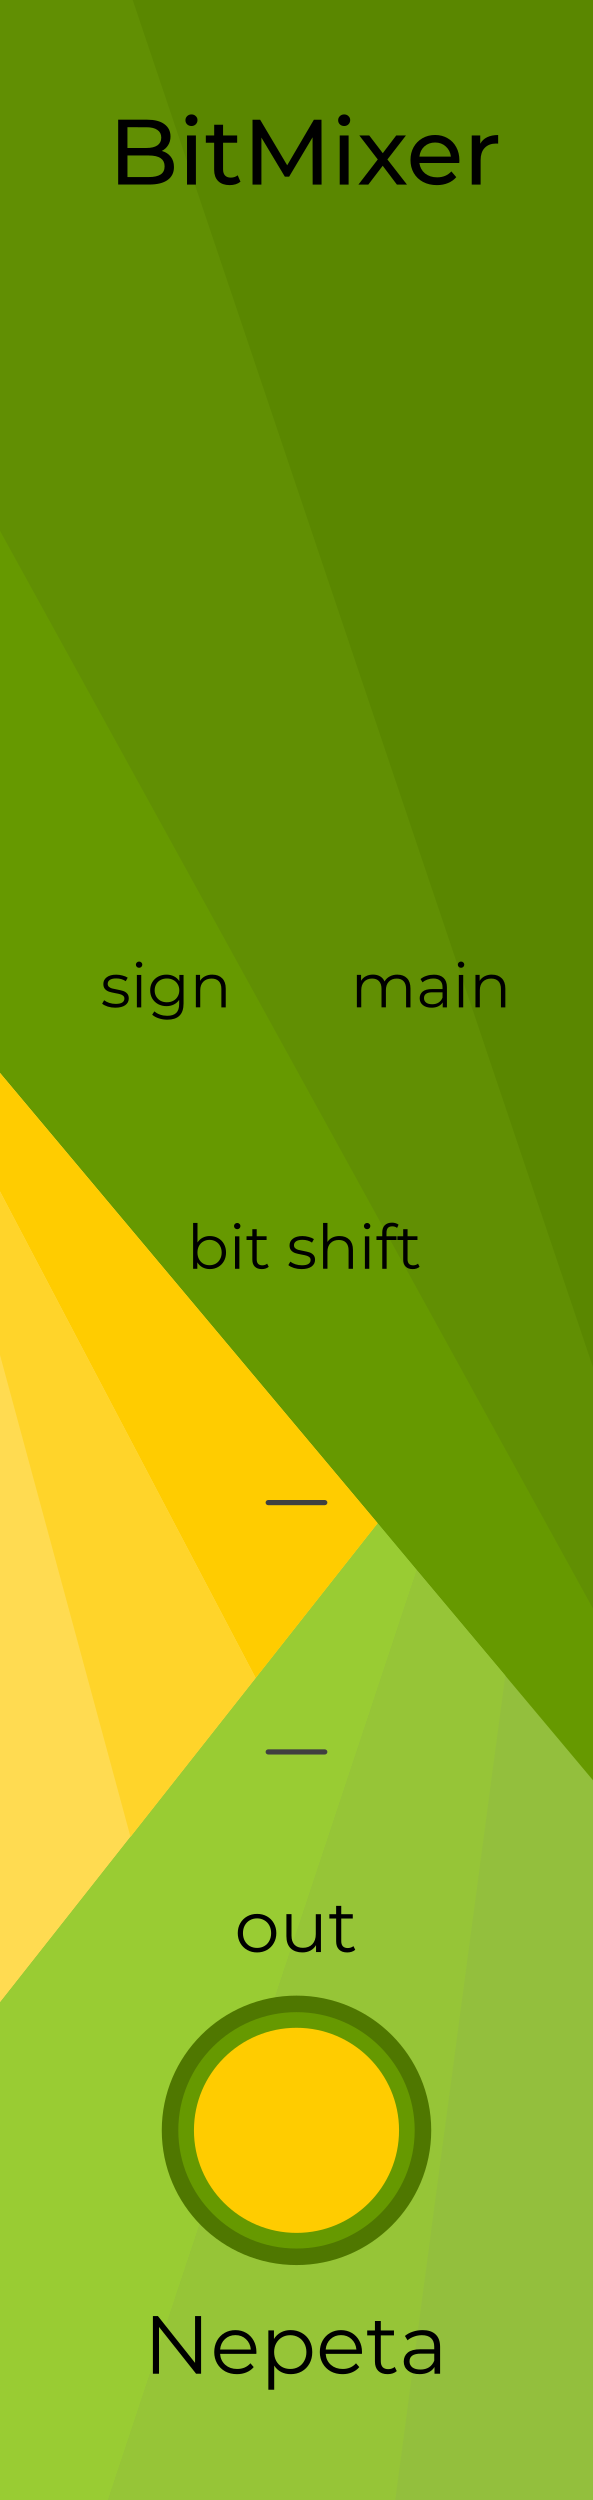
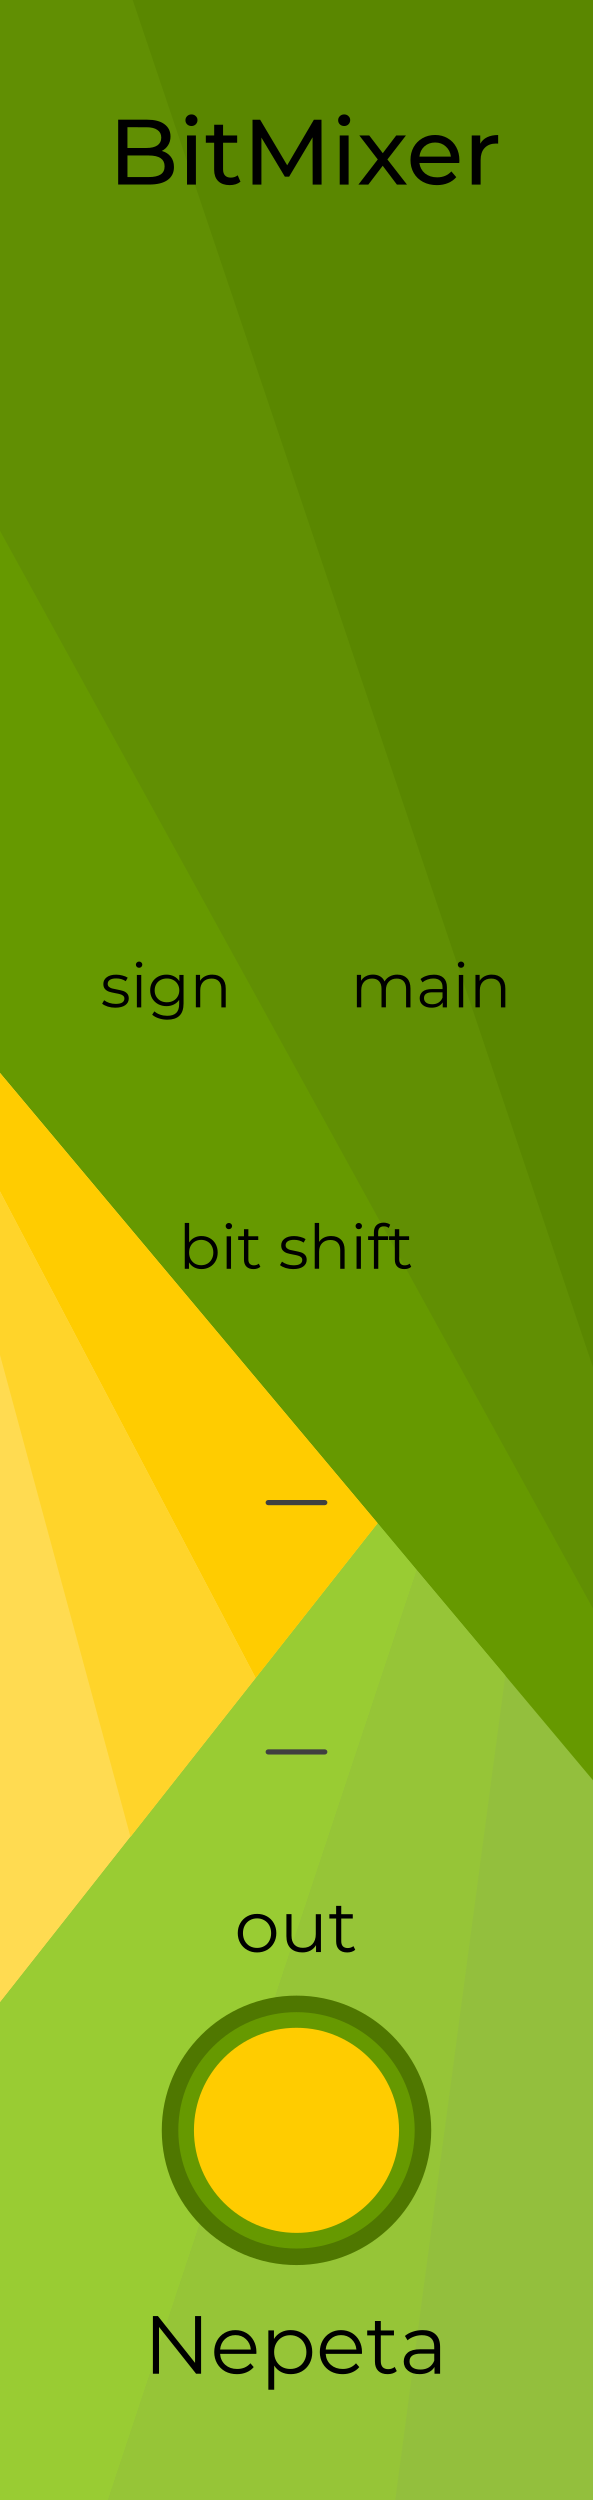
<svg xmlns="http://www.w3.org/2000/svg" width="30.48mm" height="128.5mm" viewBox="0 0 30.48 128.5" version="1.1" id="svg8">
  <defs id="defs2" />
  <g id="layer1">
    <rect style="display:inline;opacity:1;vector-effect:none;fill:#ffdb51;fill-opacity:1;fill-rule:evenodd;stroke:none;stroke-width:0.649;stroke-linecap:butt;stroke-linejoin:miter;stroke-miterlimit:4;stroke-dasharray:none;stroke-dashoffset:0;stroke-opacity:1;paint-order:normal" id="rect420" width="30.48" height="128.5" x="0" y="0" />
    <path id="path1327" style="fill:#93bf3d;fill-opacity:1;stroke:none;stroke-width:0.265px;stroke-linecap:butt;stroke-linejoin:miter;stroke-opacity:1" d="M 30.48,64.25 0,102.929 v 25.571 h 30.48 z" />
    <path id="path2014" style="fill:#669900;stroke:none;stroke-width:0.265px;stroke-linecap:butt;stroke-linejoin:miter;stroke-opacity:1" d="M 0,0 V 55.151 C 13.437,71.18 22.705,82.236 30.48,91.506 V 0 Z" />
    <path style="fill:#99cc33;fill-opacity:1;stroke:none;stroke-width:0.265px;stroke-linecap:butt;stroke-linejoin:miter;stroke-opacity:1" d="M 0,102.929 V 128.5 l 5.554,1.8e-4 15.87,-47.793 -2.012,-2.414 z" id="path6852" />
    <path style="fill:#618f03;fill-opacity:1;stroke:none;stroke-width:0.265px;stroke-linecap:butt;stroke-linejoin:miter;stroke-opacity:1" d="M 30.48,82.682 0,27.285 V -2.7151433e-6 L 30.48,0 Z" id="path4740" />
    <path style="fill:#5a8700;fill-opacity:1;stroke:none;stroke-width:0.265px;stroke-linecap:butt;stroke-linejoin:miter;stroke-opacity:1" d="M 30.48,70.28 6.821,-2.7151433e-6 30.48,0 Z" id="path4963" />
    <g aria-label="BitMixer" id="text19146" style="font-weight:500;font-size:4.763px;line-height:1.05;font-family:Montserrat;-inkscape-font-specification:'Montserrat, Medium';font-variant-ligatures:none;word-spacing:0px;stroke-width:0.265" transform="translate(0.5995461,-167.9708)">
      <path d="m 7.718,175.729 q 0.291,0.081 0.457,0.295 0.167,0.21 0.167,0.533 0,0.433 -0.329,0.667 -0.324,0.233 -0.948,0.233 h -1.591 v -3.334 h 1.495 q 0.572,0 0.881,0.229 0.314,0.229 0.314,0.633 0,0.262 -0.124,0.452 -0.119,0.191 -0.324,0.291 z m -1.767,-1.219 v 1.067 h 0.976 q 0.367,0 0.562,-0.133 0.2,-0.138 0.2,-0.4 0,-0.262 -0.2,-0.395 -0.195,-0.138 -0.562,-0.138 z m 1.095,2.562 q 0.405,0 0.61,-0.133 0.205,-0.133 0.205,-0.419 0,-0.557 -0.814,-0.557 h -1.095 v 1.11 z" id="path19943" />
      <path d="m 9.013,174.934 h 0.457 v 2.524 H 9.013 Z m 0.229,-0.486 q -0.133,0 -0.224,-0.086 -0.086,-0.086 -0.086,-0.21 0,-0.124 0.086,-0.21 0.09,-0.09 0.224,-0.09 0.133,0 0.219,0.086 0.09,0.081 0.09,0.205 0,0.129 -0.09,0.219 -0.086,0.086 -0.219,0.086 z" id="path19945" />
      <path d="m 11.761,177.31 q -0.1,0.086 -0.248,0.133 -0.148,0.043 -0.305,0.043 -0.381,0 -0.591,-0.205 -0.21,-0.205 -0.21,-0.586 v -1.386 H 9.98 v -0.376 h 0.429 v -0.552 h 0.457 v 0.552 h 0.724 v 0.376 h -0.724 v 1.367 q 0,0.205 0.1,0.314 0.105,0.11 0.295,0.11 0.21,0 0.357,-0.119 z" id="path19947" />
      <path d="m 15.471,177.458 -0.005,-2.429 -1.205,2.024 h -0.219 l -1.205,-2.01 v 2.415 h -0.457 v -3.334 h 0.391 l 1.391,2.343 1.372,-2.343 h 0.391 l 0.005,3.334 z" id="path19949" />
      <path d="m 16.862,174.934 h 0.457 v 2.524 h -0.457 z m 0.229,-0.486 q -0.133,0 -0.224,-0.086 -0.086,-0.086 -0.086,-0.21 0,-0.124 0.086,-0.21 0.09,-0.09 0.224,-0.09 0.133,0 0.219,0.086 0.09,0.081 0.09,0.205 0,0.129 -0.09,0.219 -0.086,0.086 -0.219,0.086 z" id="path19951" />
      <path d="m 19.8,177.458 -0.729,-0.967 -0.738,0.967 h -0.51 l 0.995,-1.291 -0.948,-1.233 h 0.51 l 0.695,0.91 0.691,-0.91 h 0.5 l -0.953,1.233 1.005,1.291 z" id="path19953" />
      <path d="m 23.015,176.21 q 0,0.052 -0.009,0.138 H 20.957 q 0.043,0.333 0.291,0.538 0.252,0.2 0.624,0.2 0.452,0 0.729,-0.305 l 0.252,0.295 q -0.171,0.2 -0.429,0.305 -0.252,0.105 -0.567,0.105 -0.4,0 -0.71,-0.162 -0.31,-0.167 -0.481,-0.462 -0.167,-0.295 -0.167,-0.667 0,-0.367 0.162,-0.662 0.167,-0.295 0.452,-0.457 0.291,-0.167 0.652,-0.167 0.362,0 0.643,0.167 0.286,0.162 0.443,0.457 0.162,0.295 0.162,0.676 z m -1.248,-0.914 q -0.329,0 -0.552,0.2 -0.219,0.2 -0.257,0.524 h 1.619 q -0.038,-0.319 -0.262,-0.519 -0.219,-0.205 -0.548,-0.205 z" id="path19955" />
      <path d="m 24.086,175.358 q 0.119,-0.219 0.352,-0.333 0.233,-0.114 0.567,-0.114 v 0.443 q -0.038,-0.005 -0.105,-0.005 -0.371,0 -0.586,0.224 -0.21,0.219 -0.21,0.629 v 1.257 h -0.457 v -2.524 h 0.438 z" id="path19957" />
    </g>
    <path style="fill:#96c537;fill-opacity:1;stroke:none;stroke-width:0.265px;stroke-linecap:butt;stroke-linejoin:miter;stroke-opacity:1" d="M 21.425,80.708 25.971,86.129 20.317,128.5 5.554,128.5 Z" id="path9440" />
    <g id="g31943" transform="translate(0,0.1996386)">
      <circle style="fill:#4f7700;fill-opacity:1;stroke-width:2.646;stroke-linecap:round;stroke-linejoin:round" id="path748" cx="15.24" cy="109.3" r="6.925" />
      <circle style="fill:#669900;fill-opacity:1;stroke-width:2.321;stroke-linecap:round;stroke-linejoin:round" id="circle14922" cx="15.24" cy="109.3" r="6.075" />
      <circle style="fill:#ffcc00;fill-opacity:1;stroke-width:2.014;stroke-linecap:round;stroke-linejoin:round" id="circle5405" cx="15.24" cy="109.3" r="5.271" />
    </g>
    <path style="fill:#ffcc00;fill-opacity:1;stroke:none;stroke-width:0.265px;stroke-linecap:butt;stroke-linejoin:miter;stroke-opacity:1" d="M 0,61.242 13.142,86.252 19.413,78.294 0,55.151 Z" id="path8083" />
    <g aria-label="Nepeta" id="text17368" style="font-size:4.233px;line-height:1.05;font-family:Montserrat;-inkscape-font-specification:'Montserrat, Normal';font-variant-ligatures:none;word-spacing:0px;stroke-width:0.265" transform="translate(0,-168.5)">
      <path d="m 10.336,287.547 v 2.963 h -0.258 l -1.905,-2.405 v 2.405 H 7.859 v -2.963 H 8.117 l 1.909,2.405 v -2.405 z" id="path19978" />
      <path d="m 13.176,289.49 h -1.863 q 0.025,0.347 0.267,0.563 0.241,0.212 0.61,0.212 0.207,0 0.381,-0.072 0.174,-0.076 0.301,-0.22 l 0.169,0.195 q -0.148,0.178 -0.373,0.271 -0.22,0.093 -0.487,0.093 -0.343,0 -0.61,-0.144 -0.262,-0.148 -0.411,-0.406 -0.148,-0.258 -0.148,-0.584 0,-0.326 0.14,-0.584 0.144,-0.258 0.389,-0.402 0.25,-0.144 0.559,-0.144 0.309,0 0.555,0.144 0.246,0.144 0.385,0.402 0.14,0.254 0.14,0.584 z m -1.075,-0.965 q -0.322,0 -0.542,0.207 -0.216,0.203 -0.246,0.533 h 1.579 q -0.03,-0.33 -0.25,-0.533 -0.216,-0.207 -0.542,-0.207 z" id="path19980" />
      <path d="m 14.941,288.267 q 0.313,0 0.567,0.144 0.254,0.14 0.398,0.398 0.144,0.258 0.144,0.588 0,0.334 -0.144,0.593 -0.144,0.258 -0.398,0.402 -0.25,0.14 -0.567,0.14 -0.271,0 -0.491,-0.11 -0.216,-0.114 -0.356,-0.33 v 1.24 h -0.301 v -3.048 h 0.288 v 0.44 q 0.135,-0.22 0.356,-0.339 0.224,-0.119 0.504,-0.119 z m -0.021,1.998 q 0.233,0 0.423,-0.106 0.191,-0.11 0.296,-0.309 0.11,-0.199 0.11,-0.453 0,-0.254 -0.11,-0.449 -0.106,-0.199 -0.296,-0.309 -0.191,-0.11 -0.423,-0.11 -0.237,0 -0.428,0.11 -0.186,0.11 -0.296,0.309 -0.106,0.195 -0.106,0.449 0,0.254 0.106,0.453 0.11,0.199 0.296,0.309 0.191,0.106 0.428,0.106 z" id="path19982" />
      <path d="m 18.603,289.49 h -1.863 q 0.025,0.347 0.267,0.563 0.241,0.212 0.61,0.212 0.207,0 0.381,-0.072 0.174,-0.076 0.301,-0.22 l 0.169,0.195 q -0.148,0.178 -0.373,0.271 -0.22,0.093 -0.487,0.093 -0.343,0 -0.61,-0.144 -0.262,-0.148 -0.411,-0.406 -0.148,-0.258 -0.148,-0.584 0,-0.326 0.14,-0.584 0.144,-0.258 0.389,-0.402 0.25,-0.144 0.559,-0.144 0.309,0 0.555,0.144 0.246,0.144 0.385,0.402 0.14,0.254 0.14,0.584 z m -1.075,-0.965 q -0.322,0 -0.542,0.207 -0.216,0.203 -0.246,0.533 h 1.579 q -0.03,-0.33 -0.25,-0.533 -0.216,-0.207 -0.542,-0.207 z" id="path19984" />
      <path d="m 20.394,290.375 q -0.085,0.076 -0.212,0.119 -0.123,0.038 -0.258,0.038 -0.313,0 -0.483,-0.169 -0.169,-0.169 -0.169,-0.478 v -1.346 h -0.398 v -0.254 h 0.398 v -0.487 h 0.301 v 0.487 h 0.677 v 0.254 h -0.677 v 1.329 q 0,0.199 0.097,0.305 0.102,0.102 0.288,0.102 0.093,0 0.178,-0.03 0.089,-0.03 0.152,-0.085 z" id="path19986" />
      <path d="m 21.719,288.267 q 0.436,0 0.669,0.22 0.233,0.216 0.233,0.643 v 1.38 h -0.288 v -0.347 q -0.102,0.174 -0.301,0.271 -0.195,0.097 -0.466,0.097 -0.373,0 -0.593,-0.178 -0.22,-0.178 -0.22,-0.47 0,-0.284 0.203,-0.457 0.207,-0.174 0.656,-0.174 h 0.707 v -0.135 q 0,-0.288 -0.161,-0.436 -0.161,-0.152 -0.47,-0.152 -0.212,0 -0.406,0.072 -0.195,0.068 -0.334,0.191 l -0.135,-0.224 q 0.169,-0.144 0.406,-0.22 0.237,-0.08 0.5,-0.08 z m -0.106,2.028 q 0.254,0 0.436,-0.114 0.182,-0.119 0.271,-0.339 v -0.364 h -0.698 q -0.572,0 -0.572,0.398 0,0.195 0.148,0.309 0.148,0.11 0.415,0.11 z" id="path19988" />
    </g>
    <g aria-label="sign        main" id="text19086" style="font-size:3.175px;line-height:1.05;font-family:Montserrat;-inkscape-font-specification:Montserrat;font-variant-ligatures:none;word-spacing:0px;display:inline;stroke-width:0.265">
      <path d="m 5.93,51.796 q -0.203,0 -0.391,-0.057 -0.184,-0.06 -0.289,-0.149 l 0.102,-0.178 q 0.105,0.083 0.264,0.137 0.159,0.051 0.33,0.051 0.229,0 0.337,-0.07 0.111,-0.073 0.111,-0.203 0,-0.092 -0.06,-0.143 -0.06,-0.054 -0.152,-0.079 -0.092,-0.029 -0.244,-0.054 -0.203,-0.038 -0.327,-0.076 -0.124,-0.041 -0.213,-0.137 -0.086,-0.095 -0.086,-0.264 0,-0.21 0.175,-0.343 0.175,-0.133 0.486,-0.133 0.162,0 0.324,0.044 0.162,0.041 0.267,0.111 L 6.463,50.434 Q 6.257,50.291 5.971,50.291 q -0.216,0 -0.327,0.076 -0.108,0.076 -0.108,0.2 0,0.095 0.06,0.152 0.064,0.057 0.156,0.086 0.092,0.025 0.254,0.054 0.2,0.038 0.321,0.076 0.121,0.038 0.206,0.13 0.086,0.092 0.086,0.254 0,0.219 -0.184,0.349 -0.181,0.127 -0.505,0.127 z" id="path23608" />
      <path d="M 7.035,50.11 H 7.26 v 1.67 H 7.035 Z M 7.149,49.745 q -0.07,0 -0.117,-0.048 -0.048,-0.048 -0.048,-0.114 0,-0.064 0.048,-0.111 0.048,-0.048 0.117,-0.048 0.07,0 0.117,0.048 0.048,0.044 0.048,0.108 0,0.07 -0.048,0.117 -0.048,0.048 -0.117,0.048 z" id="path23610" />
      <path d="m 9.435,50.11 v 1.467 q 0,0.425 -0.21,0.629 -0.206,0.206 -0.625,0.206 -0.232,0 -0.441,-0.07 -0.206,-0.067 -0.337,-0.187 l 0.114,-0.171 q 0.121,0.108 0.292,0.168 0.175,0.06 0.365,0.06 0.317,0 0.467,-0.149 0.149,-0.146 0.149,-0.457 V 51.392 q -0.105,0.159 -0.276,0.241 -0.168,0.083 -0.375,0.083 -0.235,0 -0.429,-0.102 -0.191,-0.105 -0.302,-0.289 -0.108,-0.187 -0.108,-0.422 0,-0.235 0.108,-0.419 0.111,-0.184 0.302,-0.286 0.191,-0.102 0.429,-0.102 0.213,0 0.384,0.086 0.171,0.086 0.276,0.248 V 50.11 Z M 8.581,51.516 q 0.181,0 0.327,-0.076 0.146,-0.079 0.225,-0.219 0.083,-0.14 0.083,-0.318 0,-0.178 -0.083,-0.314 -0.079,-0.14 -0.225,-0.216 -0.143,-0.079 -0.327,-0.079 -0.181,0 -0.327,0.076 -0.143,0.076 -0.225,0.216 -0.079,0.14 -0.079,0.318 0,0.178 0.079,0.318 0.083,0.14 0.225,0.219 0.146,0.076 0.327,0.076 z" id="path23612" />
      <path d="m 10.918,50.097 q 0.314,0 0.498,0.184 0.187,0.181 0.187,0.53 v 0.968 h -0.225 v -0.946 q 0,-0.26 -0.13,-0.397 -0.13,-0.137 -0.371,-0.137 -0.27,0 -0.429,0.162 -0.156,0.159 -0.156,0.441 v 0.876 h -0.225 v -1.67 h 0.216 v 0.308 q 0.092,-0.152 0.254,-0.235 0.165,-0.086 0.381,-0.086 z" id="path23614" />
      <path d="m 20.425,50.097 q 0.314,0 0.492,0.181 0.181,0.181 0.181,0.533 v 0.968 h -0.225 v -0.946 q 0,-0.26 -0.127,-0.397 -0.124,-0.137 -0.352,-0.137 -0.26,0 -0.41,0.162 -0.149,0.159 -0.149,0.441 v 0.876 h -0.225 v -0.946 q 0,-0.26 -0.127,-0.397 -0.124,-0.137 -0.356,-0.137 -0.257,0 -0.41,0.162 -0.149,0.159 -0.149,0.441 v 0.876 h -0.225 v -1.67 h 0.216 v 0.305 q 0.089,-0.152 0.248,-0.235 0.159,-0.083 0.365,-0.083 0.21,0 0.362,0.089 0.156,0.089 0.232,0.264 0.092,-0.165 0.264,-0.257 0.175,-0.095 0.397,-0.095 z" id="path23616" />
      <path d="m 22.295,50.097 q 0.327,0 0.502,0.165 0.175,0.162 0.175,0.483 v 1.035 h -0.216 v -0.26 q -0.076,0.13 -0.225,0.203 -0.146,0.073 -0.349,0.073 -0.279,0 -0.445,-0.133 -0.165,-0.133 -0.165,-0.352 0,-0.213 0.152,-0.343 0.156,-0.13 0.492,-0.13 h 0.53 v -0.102 q 0,-0.216 -0.121,-0.327 -0.121,-0.114 -0.352,-0.114 -0.159,0 -0.305,0.054 -0.146,0.051 -0.251,0.143 l -0.102,-0.168 q 0.127,-0.108 0.305,-0.165 0.178,-0.06 0.375,-0.06 z m -0.079,1.521 q 0.191,0 0.327,-0.086 0.137,-0.089 0.203,-0.254 v -0.273 h -0.524 q -0.429,0 -0.429,0.298 0,0.146 0.111,0.232 0.111,0.083 0.311,0.083 z" id="path23618" />
      <path d="m 23.584,50.11 h 0.225 v 1.67 h -0.225 z m 0.114,-0.365 q -0.07,0 -0.117,-0.048 -0.048,-0.048 -0.048,-0.114 0,-0.064 0.048,-0.111 0.048,-0.048 0.117,-0.048 0.07,0 0.117,0.048 0.048,0.044 0.048,0.108 0,0.07 -0.048,0.117 -0.048,0.048 -0.117,0.048 z" id="path23620" />
      <path d="m 25.289,50.097 q 0.314,0 0.498,0.184 0.187,0.181 0.187,0.53 v 0.968 H 25.749 v -0.946 q 0,-0.26 -0.13,-0.397 -0.13,-0.137 -0.371,-0.137 -0.27,0 -0.429,0.162 -0.156,0.159 -0.156,0.441 v 0.876 h -0.225 v -1.67 h 0.216 v 0.308 q 0.092,-0.152 0.254,-0.235 0.165,-0.086 0.381,-0.086 z" id="path23622" />
    </g>
-     <g aria-label="bit shift" id="text22712" style="font-size:3.175px;line-height:1.05;font-family:Montserrat;-inkscape-font-specification:Montserrat;font-variant-ligatures:none;word-spacing:0px;display:inline;stroke-width:0.265">
+     <g aria-label="bit shift" id="text22712" style="font-size:3.175px;line-height:1.05;font-family:Montserrat;-inkscape-font-specification:Montserrat;font-variant-ligatures:none;word-spacing:0px;display:inline;stroke-width:0.265" transform="translate(-0.4291414)">
      <path d="m 10.787,63.533 q 0.235,0 0.425,0.108 0.191,0.105 0.298,0.298 0.108,0.194 0.108,0.441 0,0.248 -0.108,0.441 -0.108,0.194 -0.298,0.302 -0.191,0.108 -0.425,0.108 -0.21,0 -0.378,-0.089 -0.165,-0.089 -0.267,-0.257 v 0.33 H 9.926 v -2.356 h 0.225 v 1.003 q 0.105,-0.162 0.267,-0.244 0.165,-0.086 0.368,-0.086 z m -0.016,1.499 q 0.175,0 0.318,-0.079 0.143,-0.083 0.222,-0.232 0.083,-0.149 0.083,-0.34 0,-0.191 -0.083,-0.34 -0.079,-0.149 -0.222,-0.229 -0.143,-0.083 -0.318,-0.083 -0.178,0 -0.321,0.083 -0.14,0.079 -0.222,0.229 -0.079,0.149 -0.079,0.34 0,0.191 0.079,0.34 0.083,0.149 0.222,0.232 0.143,0.079 0.321,0.079 z" id="path23643" />
      <path d="m 12.079,63.546 h 0.225 v 1.67 H 12.079 Z m 0.114,-0.365 q -0.07,0 -0.117,-0.048 -0.048,-0.048 -0.048,-0.114 0,-0.064 0.048,-0.111 0.048,-0.048 0.117,-0.048 0.07,0 0.117,0.048 0.048,0.044 0.048,0.108 0,0.07 -0.048,0.117 -0.048,0.048 -0.117,0.048 z" id="path23645" />
      <path d="m 13.812,65.114 q -0.064,0.057 -0.159,0.089 -0.092,0.029 -0.194,0.029 -0.235,0 -0.362,-0.127 -0.127,-0.127 -0.127,-0.359 v -1.01 h -0.298 v -0.191 h 0.298 V 63.18 h 0.225 v 0.365 h 0.508 v 0.191 h -0.508 v 0.997 q 0,0.149 0.073,0.229 0.076,0.076 0.216,0.076 0.07,0 0.133,-0.022 0.067,-0.022 0.114,-0.064 z" id="path23647" />
      <path d="m 15.501,65.232 q -0.203,0 -0.391,-0.057 -0.184,-0.06 -0.289,-0.149 l 0.102,-0.178 q 0.105,0.083 0.264,0.137 0.159,0.051 0.33,0.051 0.229,0 0.337,-0.07 0.111,-0.073 0.111,-0.203 0,-0.092 -0.06,-0.143 -0.06,-0.054 -0.152,-0.079 -0.092,-0.029 -0.244,-0.054 -0.203,-0.038 -0.327,-0.076 -0.124,-0.041 -0.213,-0.137 -0.086,-0.095 -0.086,-0.264 0,-0.21 0.175,-0.343 0.175,-0.133 0.486,-0.133 0.162,0 0.324,0.044 0.162,0.041 0.267,0.111 l -0.098,0.181 q -0.206,-0.143 -0.492,-0.143 -0.216,0 -0.327,0.076 -0.108,0.076 -0.108,0.2 0,0.095 0.06,0.152 0.064,0.057 0.156,0.086 0.092,0.025 0.254,0.054 0.2,0.038 0.321,0.076 0.121,0.038 0.206,0.13 0.086,0.092 0.086,0.254 0,0.219 -0.184,0.349 -0.181,0.127 -0.505,0.127 z" id="path23649" />
      <path d="m 17.457,63.533 q 0.314,0 0.498,0.184 0.187,0.181 0.187,0.53 v 0.968 h -0.225 v -0.946 q 0,-0.26 -0.13,-0.397 -0.13,-0.137 -0.371,-0.137 -0.27,0 -0.429,0.162 -0.156,0.159 -0.156,0.441 v 0.876 h -0.225 v -2.356 h 0.225 v 0.978 q 0.092,-0.146 0.254,-0.225 0.162,-0.079 0.371,-0.079 z" id="path23651" />
      <path d="m 18.756,63.546 h 0.225 v 1.67 h -0.225 z m 0.114,-0.365 q -0.07,0 -0.117,-0.048 -0.048,-0.048 -0.048,-0.114 0,-0.064 0.048,-0.111 0.048,-0.048 0.117,-0.048 0.07,0 0.117,0.048 0.048,0.044 0.048,0.108 0,0.07 -0.048,0.117 -0.048,0.048 -0.117,0.048 z" id="path23653" />
      <path d="m 20.162,63.034 q -0.146,0 -0.222,0.079 -0.073,0.079 -0.073,0.235 v 0.197 h 0.514 v 0.191 h -0.508 v 1.48 H 19.648 v -1.48 h -0.298 v -0.191 h 0.298 V 63.339 q 0,-0.229 0.13,-0.362 0.133,-0.133 0.375,-0.133 0.095,0 0.184,0.029 0.089,0.025 0.149,0.076 l -0.076,0.168 q -0.098,-0.083 -0.248,-0.083 z" id="path23655" />
      <path d="m 21.566,65.114 q -0.064,0.057 -0.159,0.089 -0.092,0.029 -0.194,0.029 -0.235,0 -0.362,-0.127 -0.127,-0.127 -0.127,-0.359 v -1.01 h -0.298 v -0.191 h 0.298 V 63.18 h 0.225 v 0.365 h 0.508 v 0.191 h -0.508 v 0.997 q 0,0.149 0.073,0.229 0.076,0.076 0.216,0.076 0.07,0 0.133,-0.022 0.067,-0.022 0.114,-0.064 z" id="path23657" />
    </g>
    <rect style="display:inline;fill:#404040;fill-opacity:1;stroke:none;stroke-width:0.5;stroke-linecap:round;stroke-linejoin:round;stroke-miterlimit:4;stroke-dasharray:none;stroke-dashoffset:0" id="rect23915" width="3.175" height="0.265" x="13.652" y="77.101" ry="0.132" rx="0.132" />
    <rect style="display:inline;fill:#404040;fill-opacity:1;stroke:none;stroke-width:0.5;stroke-linecap:round;stroke-linejoin:round;stroke-miterlimit:4;stroke-dasharray:none;stroke-dashoffset:0" id="rect24718" width="3.175" height="0.265" x="13.652" y="89.917" ry="0.132" rx="0.132" />
    <g aria-label="out" id="text26125" style="font-size:3.704px;line-height:1.05;font-family:Montserrat;-inkscape-font-specification:Montserrat;font-variant-ligatures:none;word-spacing:0px;stroke-width:0.265">
      <path d="m 13.214,100.356 q -0.282,0 -0.507,-0.126 -0.226,-0.13 -0.356,-0.356 -0.13,-0.226 -0.13,-0.511 0,-0.285 0.13,-0.511 0.13,-0.226 0.356,-0.352 0.226,-0.126 0.507,-0.126 0.282,0 0.507,0.126 0.226,0.126 0.352,0.352 0.13,0.226 0.13,0.511 0,0.285 -0.13,0.511 -0.126,0.226 -0.352,0.356 -0.226,0.126 -0.507,0.126 z m 0,-0.233 q 0.207,0 0.37,-0.093 0.167,-0.096 0.259,-0.27 0.093,-0.174 0.093,-0.396 0,-0.222 -0.093,-0.396 -0.093,-0.174 -0.259,-0.267 -0.163,-0.096 -0.37,-0.096 -0.207,0 -0.374,0.096 -0.163,0.093 -0.259,0.267 -0.093,0.174 -0.093,0.396 0,0.222 0.093,0.396 0.096,0.174 0.259,0.27 0.167,0.093 0.374,0.093 z" id="path31850" />
      <path d="m 16.496,98.389 v 1.948 h -0.252 v -0.356 q -0.104,0.178 -0.285,0.278 -0.182,0.096 -0.415,0.096 -0.382,0 -0.604,-0.211 -0.219,-0.215 -0.219,-0.626 v -1.13 h 0.263 v 1.104 q 0,0.307 0.152,0.467 0.152,0.159 0.433,0.159 0.307,0 0.485,-0.185 0.178,-0.189 0.178,-0.522 v -1.022 z" id="path31852" />
      <path d="m 18.259,100.219 q -0.074,0.067 -0.185,0.104 -0.107,0.033 -0.226,0.033 -0.274,0 -0.422,-0.148 -0.148,-0.148 -0.148,-0.419 V 98.611 H 16.929 v -0.222 h 0.348 v -0.426 h 0.263 v 0.426 h 0.593 v 0.222 h -0.593 v 1.163 q 0,0.174 0.085,0.267 0.089,0.089 0.252,0.089 0.081,0 0.156,-0.026 0.078,-0.026 0.133,-0.074 z" id="path31854" />
    </g>
    <path style="fill:#ffd42a;stroke:none;stroke-width:0.265px;stroke-linecap:butt;stroke-linejoin:miter;stroke-opacity:1;fill-opacity:1" d="M 0,61.242 13.142,86.252 6.708,94.416 0,69.647 Z" id="path5213" />
  </g>
  <g id="layer2" style="display:none">
    <ellipse cy="44.975" cx="8.467" id="circle66" style="display:inline;opacity:1;vector-effect:none;fill:#ff00ff;fill-opacity:1;fill-rule:evenodd;stroke:none;stroke-width:1;stroke-linecap:butt;stroke-linejoin:miter;stroke-miterlimit:4;stroke-dasharray:none;stroke-dashoffset:0;stroke-opacity:1;paint-order:normal" rx="4" ry="4" />
    <ellipse cy="57.825" cx="8.467" id="ellipse15606" style="display:inline;opacity:1;vector-effect:none;fill:#ff00ff;fill-opacity:1;fill-rule:evenodd;stroke:none;stroke-width:1;stroke-linecap:butt;stroke-linejoin:miter;stroke-miterlimit:4;stroke-dasharray:none;stroke-dashoffset:0;stroke-opacity:1;paint-order:normal" rx="4" ry="4" />
    <ellipse cy="77.1" cx="8.467" id="ellipse23867" style="display:inline;opacity:1;vector-effect:none;fill:#ff00ff;fill-opacity:1;fill-rule:evenodd;stroke:none;stroke-width:1;stroke-linecap:butt;stroke-linejoin:miter;stroke-miterlimit:4;stroke-dasharray:none;stroke-dashoffset:0;stroke-opacity:1;paint-order:normal" rx="4" ry="4" />
    <ellipse cy="89.95" cx="8.467" id="ellipse23869" style="display:inline;opacity:1;vector-effect:none;fill:#ff00ff;fill-opacity:1;fill-rule:evenodd;stroke:none;stroke-width:1;stroke-linecap:butt;stroke-linejoin:miter;stroke-miterlimit:4;stroke-dasharray:none;stroke-dashoffset:0;stroke-opacity:1;paint-order:normal" rx="4" ry="4" />
  </g>
</svg>
